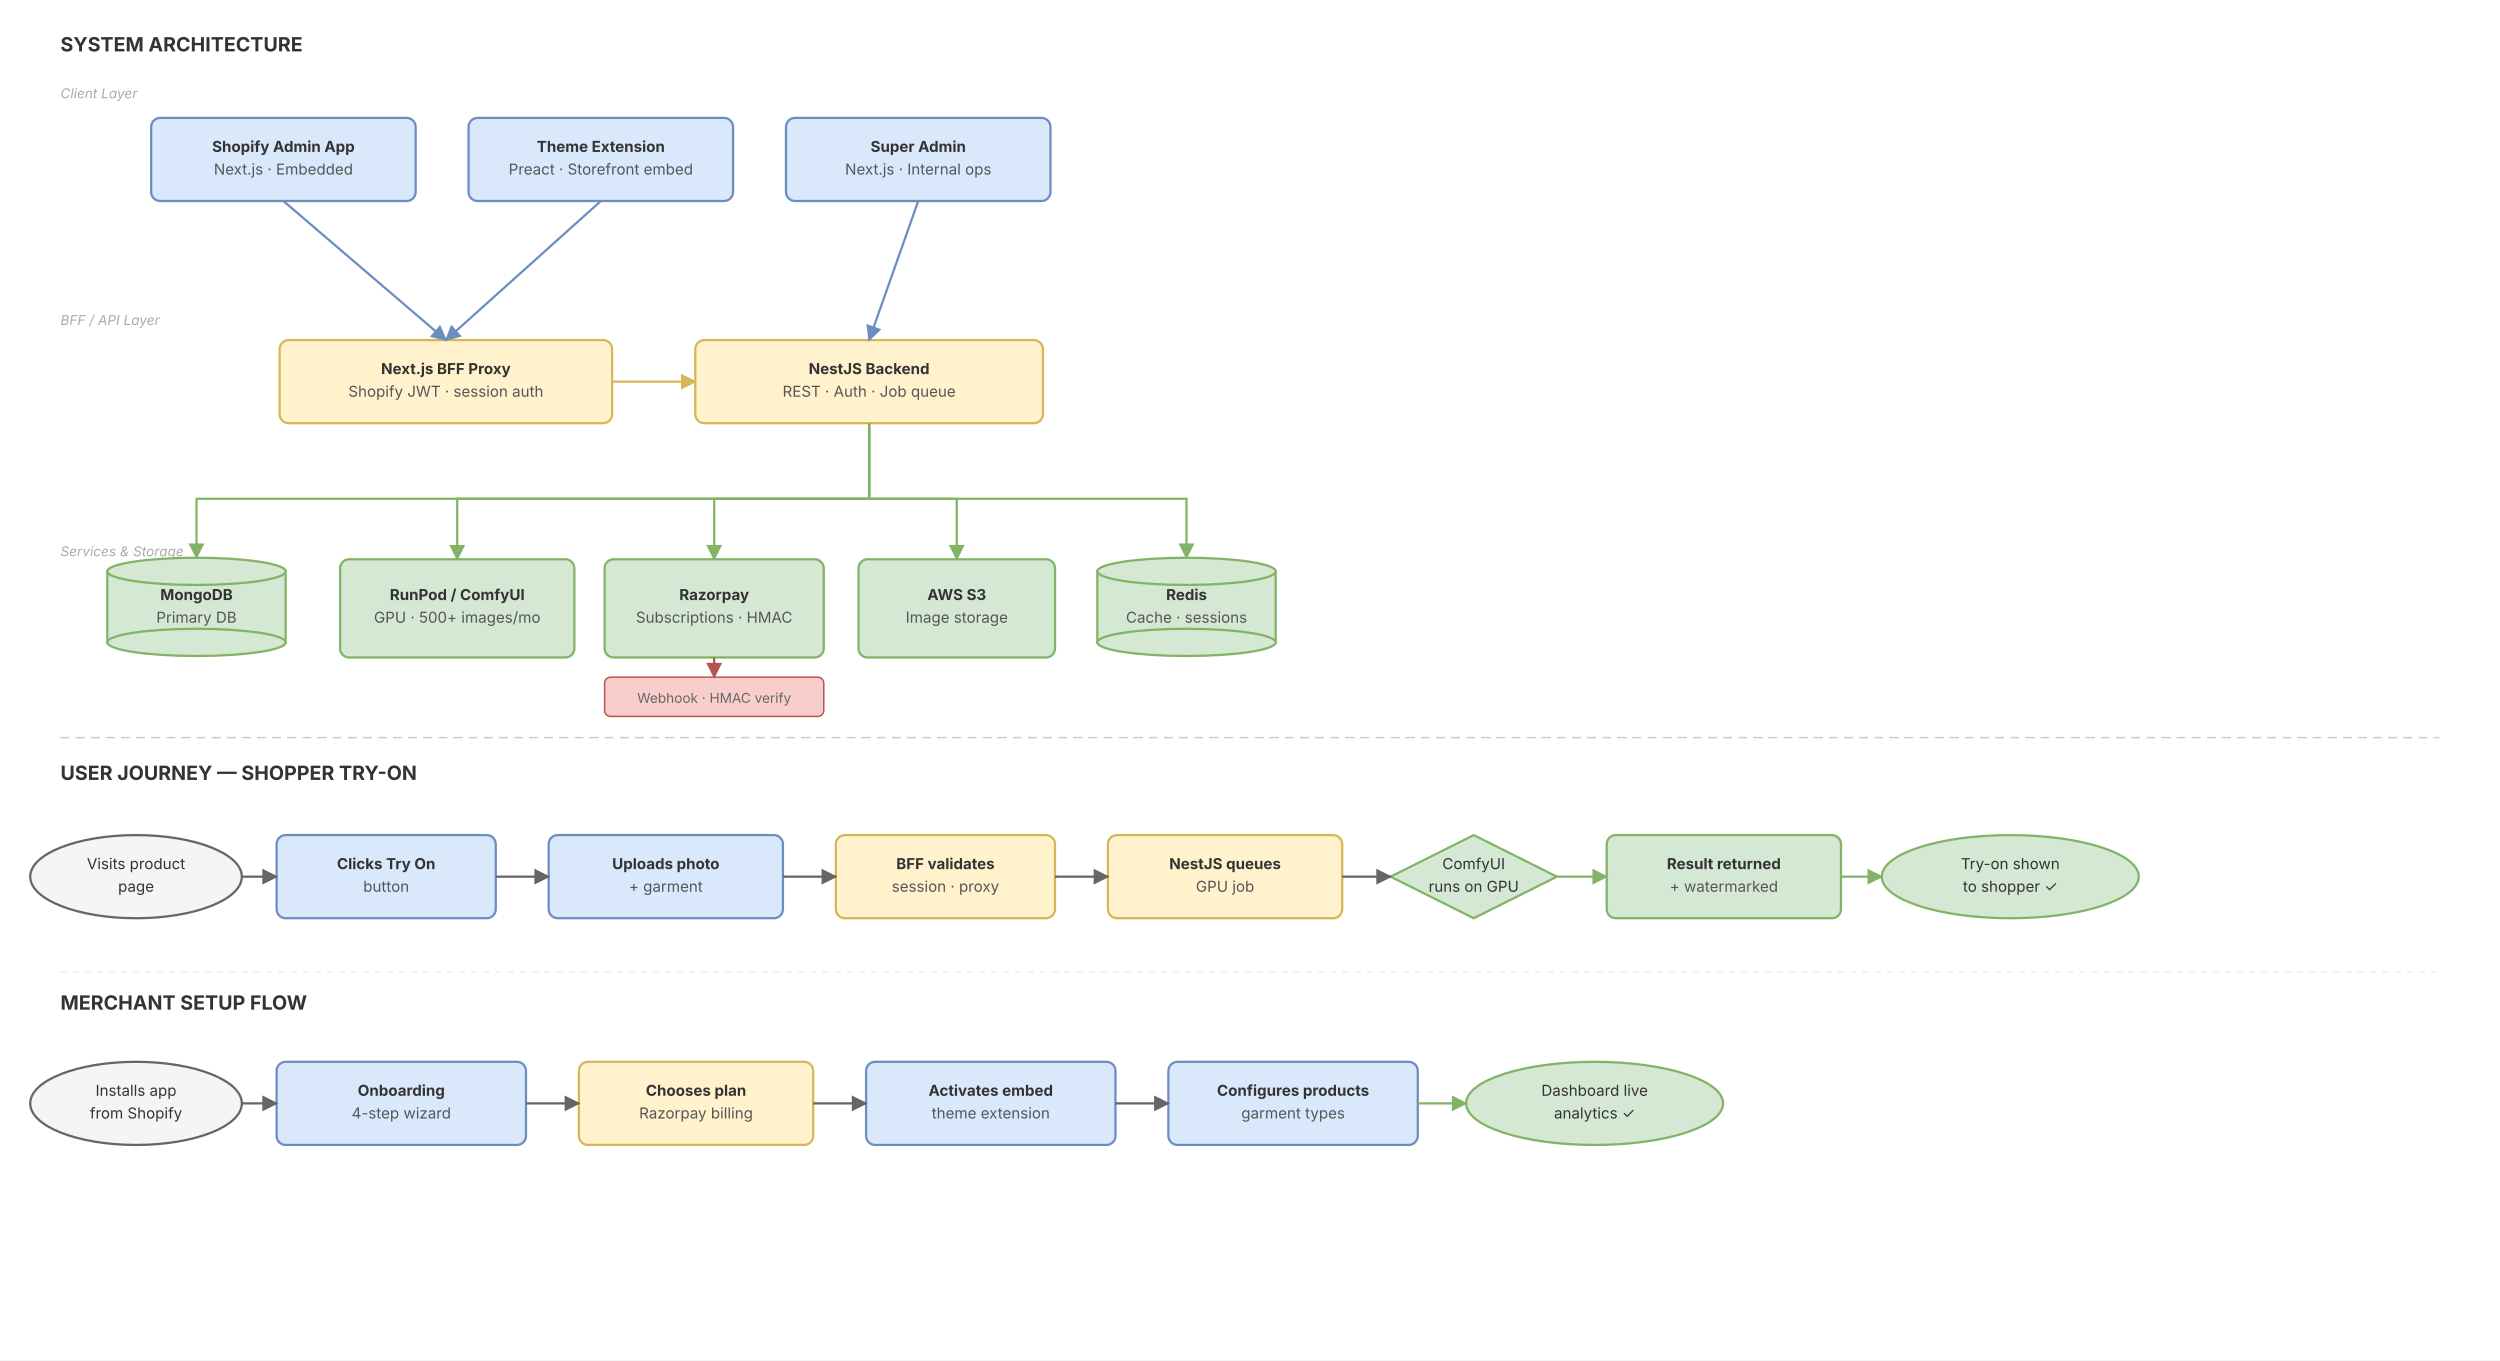
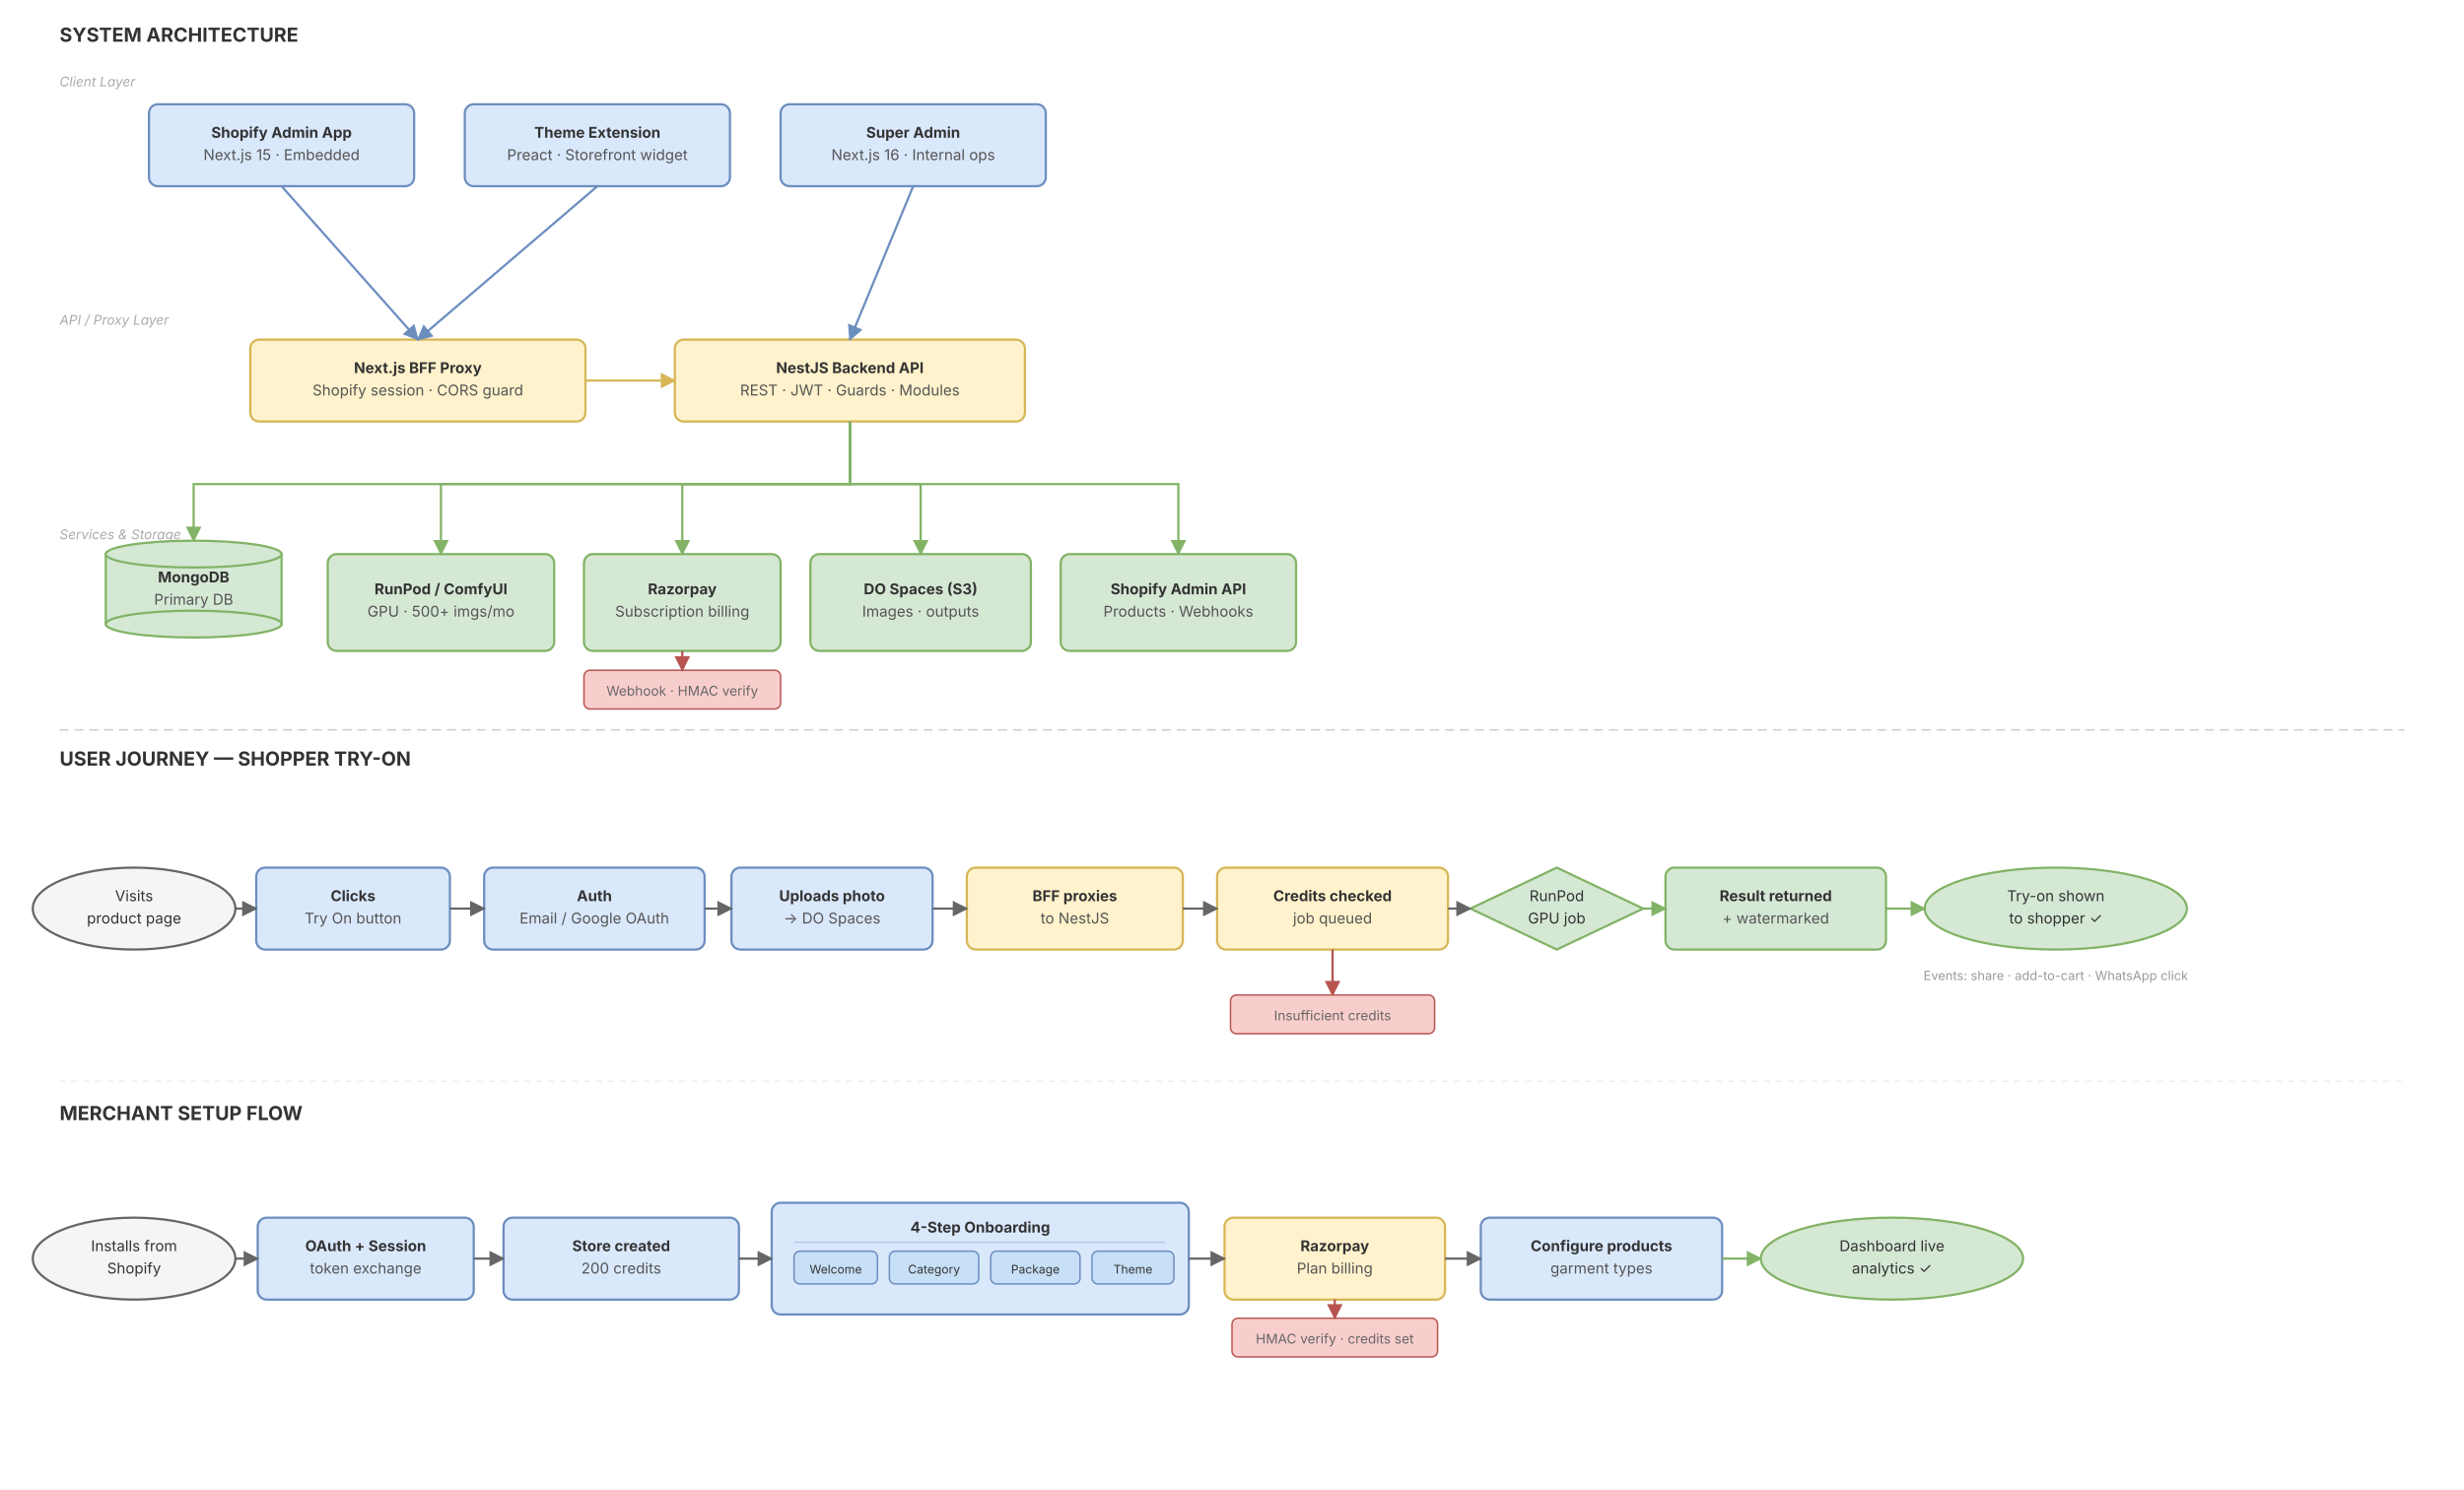
- <svg xmlns="http://www.w3.org/2000/svg" viewBox="0 0 1654 900" font-family="system-ui,-apple-system,BlinkMacSystemFont,sans-serif">
+ <svg xmlns="http://www.w3.org/2000/svg" viewBox="0 0 1654 1000" font-family="system-ui,-apple-system,BlinkMacSystemFont,sans-serif">
  <defs>
    <marker id="ah-g" viewBox="0 0 10 10" refX="9" refY="5" markerWidth="7" markerHeight="7" orient="auto">
      <path d="M0,0 L10,5 L0,10 Z" fill="#666666" />
    </marker>
    <marker id="ah-b" viewBox="0 0 10 10" refX="9" refY="5" markerWidth="7" markerHeight="7" orient="auto">
      <path d="M0,0 L10,5 L0,10 Z" fill="#6c8ebf" />
    </marker>
    <marker id="ah-gr" viewBox="0 0 10 10" refX="9" refY="5" markerWidth="7" markerHeight="7" orient="auto">
      <path d="M0,0 L10,5 L0,10 Z" fill="#82b366" />
    </marker>
    <marker id="ah-r" viewBox="0 0 10 10" refX="9" refY="5" markerWidth="7" markerHeight="7" orient="auto">
      <path d="M0,0 L10,5 L0,10 Z" fill="#b85450" />
    </marker>
    <marker id="ah-y" viewBox="0 0 10 10" refX="9" refY="5" markerWidth="7" markerHeight="7" orient="auto">
      <path d="M0,0 L10,5 L0,10 Z" fill="#d6b656" />
    </marker>
  </defs>
-   <rect width="1654" height="900" fill="white" />
-   <line x1="40" y1="488" x2="1614" y2="488" stroke="#ccc" stroke-width="1" stroke-dasharray="6 4" />
-   <line x1="40" y1="643" x2="1614" y2="643" stroke="#eeeeee" stroke-width="1" stroke-dasharray="4 4" />
-   <text x="40" y="34" font-size="13" font-weight="bold" fill="#333">SYSTEM ARCHITECTURE</text>
-   <text x="40" y="65" font-size="9" font-style="italic" fill="#aaa">Client Layer</text>
-   <text x="40" y="215" font-size="9" font-style="italic" fill="#aaa">BFF / API Layer</text>
-   <text x="40" y="368" font-size="9" font-style="italic" fill="#aaa">Services &amp; Storage</text>
-   <rect x="100" y="78" width="175" height="55" rx="6" fill="#dae8fc" stroke="#6c8ebf" stroke-width="1.5" />
-   <text x="187.5" y="100.5" text-anchor="middle" font-size="10" font-weight="bold" fill="#333">Shopify Admin App</text>
-   <text x="187.5" y="115.5" text-anchor="middle" font-size="10" fill="#555">Next.js · Embedded</text>
-   <rect x="310" y="78" width="175" height="55" rx="6" fill="#dae8fc" stroke="#6c8ebf" stroke-width="1.5" />
-   <text x="397.5" y="100.5" text-anchor="middle" font-size="10" font-weight="bold" fill="#333">Theme Extension</text>
-   <text x="397.5" y="115.5" text-anchor="middle" font-size="10" fill="#555">Preact · Storefront embed</text>
-   <rect x="520" y="78" width="175" height="55" rx="6" fill="#dae8fc" stroke="#6c8ebf" stroke-width="1.5" />
-   <text x="607.5" y="100.5" text-anchor="middle" font-size="10" font-weight="bold" fill="#333">Super Admin</text>
-   <text x="607.5" y="115.5" text-anchor="middle" font-size="10" fill="#555">Next.js · Internal ops</text>
-   <rect x="185" y="225" width="220" height="55" rx="6" fill="#fff2cc" stroke="#d6b656" stroke-width="1.5" />
-   <text x="295" y="247.5" text-anchor="middle" font-size="10" font-weight="bold" fill="#333">Next.js BFF Proxy</text>
-   <text x="295" y="262.5" text-anchor="middle" font-size="10" fill="#555">Shopify JWT · session auth</text>
-   <rect x="460" y="225" width="230" height="55" rx="6" fill="#fff2cc" stroke="#d6b656" stroke-width="1.5" />
-   <text x="575" y="247.5" text-anchor="middle" font-size="10" font-weight="bold" fill="#333">NestJS Backend</text>
-   <text x="575" y="262.5" text-anchor="middle" font-size="10" fill="#555">REST · Auth · Job queue</text>
-   <rect x="71" y="378" width="118" height="47" fill="#d5e8d4" stroke="#82b366" stroke-width="1.5" />
-   <ellipse cx="130" cy="378" rx="59" ry="9" fill="#d5e8d4" stroke="#82b366" stroke-width="1.5" />
-   <ellipse cx="130" cy="425" rx="59" ry="9" fill="#d5e8d4" stroke="#82b366" stroke-width="1.5" />
-   <text x="130" y="397" text-anchor="middle" font-size="10" font-weight="bold" fill="#333">MongoDB</text>
-   <text x="130" y="412" text-anchor="middle" font-size="10" fill="#555">Primary DB</text>
-   <rect x="225" y="370" width="155" height="65" rx="6" fill="#d5e8d4" stroke="#82b366" stroke-width="1.5" />
-   <text x="302.5" y="397" text-anchor="middle" font-size="10" font-weight="bold" fill="#333">RunPod / ComfyUI</text>
-   <text x="302.5" y="412" text-anchor="middle" font-size="10" fill="#555">GPU · 500+ images/mo</text>
-   <rect x="400" y="370" width="145" height="65" rx="6" fill="#d5e8d4" stroke="#82b366" stroke-width="1.5" />
-   <text x="472.5" y="397" text-anchor="middle" font-size="10" font-weight="bold" fill="#333">Razorpay</text>
-   <text x="472.5" y="412" text-anchor="middle" font-size="10" fill="#555">Subscriptions · HMAC</text>
-   <rect x="568" y="370" width="130" height="65" rx="6" fill="#d5e8d4" stroke="#82b366" stroke-width="1.5" />
-   <text x="633" y="397" text-anchor="middle" font-size="10" font-weight="bold" fill="#333">AWS S3</text>
-   <text x="633" y="412" text-anchor="middle" font-size="10" fill="#555">Image storage</text>
-   <rect x="726" y="378" width="118" height="47" fill="#d5e8d4" stroke="#82b366" stroke-width="1.5" />
-   <ellipse cx="785" cy="378" rx="59" ry="9" fill="#d5e8d4" stroke="#82b366" stroke-width="1.5" />
-   <ellipse cx="785" cy="425" rx="59" ry="9" fill="#d5e8d4" stroke="#82b366" stroke-width="1.5" />
-   <text x="785" y="397" text-anchor="middle" font-size="10" font-weight="bold" fill="#333">Redis</text>
-   <text x="785" y="412" text-anchor="middle" font-size="10" fill="#555">Cache · sessions</text>
-   <line x1="187.5" y1="133" x2="295" y2="225" stroke="#6c8ebf" stroke-width="1.5" marker-end="url(#ah-b)" />
-   <line x1="397.5" y1="133" x2="295" y2="225" stroke="#6c8ebf" stroke-width="1.5" marker-end="url(#ah-b)" />
-   <line x1="607.5" y1="133" x2="575" y2="225" stroke="#6c8ebf" stroke-width="1.5" marker-end="url(#ah-b)" />
-   <line x1="405" y1="252.5" x2="460" y2="252.5" stroke="#d6b656" stroke-width="1.5" marker-end="url(#ah-y)" />
-   <path d="M575,280 L575,330 L130,330 L130,369" fill="none" stroke="#82b366" stroke-width="1.5" marker-end="url(#ah-gr)" />
-   <path d="M575,280 L575,330 L302.5,330 L302.5,370" fill="none" stroke="#82b366" stroke-width="1.5" marker-end="url(#ah-gr)" />
-   <path d="M575,280 L575,330 L472.5,330 L472.5,370" fill="none" stroke="#82b366" stroke-width="1.5" marker-end="url(#ah-gr)" />
-   <path d="M575,280 L575,330 L633,330 L633,370" fill="none" stroke="#82b366" stroke-width="1.5" marker-end="url(#ah-gr)" />
-   <path d="M575,280 L575,330 L785,330 L785,369" fill="none" stroke="#82b366" stroke-width="1.5" marker-end="url(#ah-gr)" />
-   <rect x="400" y="448" width="145" height="26" rx="4" fill="#f8cecc" stroke="#b85450" stroke-width="1" />
-   <text x="472.5" y="465" text-anchor="middle" font-size="9" fill="#666">Webhook · HMAC verify</text>
-   <line x1="472.5" y1="435" x2="472.5" y2="448" stroke="#b85450" stroke-width="1.5" marker-end="url(#ah-r)" />
-   <text x="40" y="516" font-size="13" font-weight="bold" fill="#333">USER JOURNEY — SHOPPER TRY-ON</text>
-   <ellipse cx="90" cy="580" rx="70" ry="27.5" fill="#f5f5f5" stroke="#666666" stroke-width="1.5" />
-   <text x="90" y="575" text-anchor="middle" font-size="10" fill="#333">Visits product</text>
-   <text x="90" y="590" text-anchor="middle" font-size="10" fill="#333">page</text>
-   <rect x="183" y="552.5" width="145" height="55" rx="6" fill="#dae8fc" stroke="#6c8ebf" stroke-width="1.5" />
-   <text x="255.5" y="575" text-anchor="middle" font-size="10" font-weight="bold" fill="#333">Clicks Try On</text>
-   <text x="255.5" y="590" text-anchor="middle" font-size="10" fill="#555">button</text>
-   <rect x="363" y="552.5" width="155" height="55" rx="6" fill="#dae8fc" stroke="#6c8ebf" stroke-width="1.5" />
-   <text x="440.5" y="575" text-anchor="middle" font-size="10" font-weight="bold" fill="#333">Uploads photo</text>
-   <text x="440.5" y="590" text-anchor="middle" font-size="10" fill="#555">+ garment</text>
-   <rect x="553" y="552.5" width="145" height="55" rx="6" fill="#fff2cc" stroke="#d6b656" stroke-width="1.5" />
-   <text x="625.5" y="575" text-anchor="middle" font-size="10" font-weight="bold" fill="#333">BFF validates</text>
-   <text x="625.5" y="590" text-anchor="middle" font-size="10" fill="#555">session · proxy</text>
-   <rect x="733" y="552.5" width="155" height="55" rx="6" fill="#fff2cc" stroke="#d6b656" stroke-width="1.5" />
-   <text x="810.5" y="575" text-anchor="middle" font-size="10" font-weight="bold" fill="#333">NestJS queues</text>
-   <text x="810.5" y="590" text-anchor="middle" font-size="10" fill="#555">GPU job</text>
-   <polygon points="975,552.5 1030,580 975,607.5 920,580" fill="#d5e8d4" stroke="#82b366" stroke-width="1.5" />
-   <text x="975" y="575" text-anchor="middle" font-size="10" fill="#333">ComfyUI</text>
-   <text x="975" y="590" text-anchor="middle" font-size="10" fill="#333">runs on GPU</text>
-   <rect x="1063" y="552.5" width="155" height="55" rx="6" fill="#d5e8d4" stroke="#82b366" stroke-width="1.5" />
-   <text x="1140.5" y="575" text-anchor="middle" font-size="10" font-weight="bold" fill="#333">Result returned</text>
-   <text x="1140.5" y="590" text-anchor="middle" font-size="10" fill="#555">+ watermarked</text>
-   <ellipse cx="1330" cy="580" rx="85" ry="27.5" fill="#d5e8d4" stroke="#82b366" stroke-width="1.5" />
-   <text x="1330" y="575" text-anchor="middle" font-size="10" fill="#333">Try-on shown</text>
-   <text x="1330" y="590" text-anchor="middle" font-size="10" fill="#333">to shopper ✓</text>
-   <line x1="160" y1="580" x2="183" y2="580" stroke="#666666" stroke-width="1.5" marker-end="url(#ah-g)" />
-   <line x1="328" y1="580" x2="363" y2="580" stroke="#666666" stroke-width="1.5" marker-end="url(#ah-g)" />
-   <line x1="518" y1="580" x2="553" y2="580" stroke="#666666" stroke-width="1.5" marker-end="url(#ah-g)" />
-   <line x1="698" y1="580" x2="733" y2="580" stroke="#666666" stroke-width="1.5" marker-end="url(#ah-g)" />
-   <line x1="888" y1="580" x2="920" y2="580" stroke="#666666" stroke-width="1.5" marker-end="url(#ah-g)" />
-   <line x1="1030" y1="580" x2="1063" y2="580" stroke="#82b366" stroke-width="1.5" marker-end="url(#ah-gr)" />
-   <line x1="1218" y1="580" x2="1245" y2="580" stroke="#82b366" stroke-width="1.5" marker-end="url(#ah-gr)" />
-   <text x="40" y="668" font-size="13" font-weight="bold" fill="#333">MERCHANT SETUP FLOW</text>
-   <ellipse cx="90" cy="730" rx="70" ry="27.5" fill="#f5f5f5" stroke="#666666" stroke-width="1.5" />
-   <text x="90" y="725" text-anchor="middle" font-size="10" fill="#333">Installs app</text>
-   <text x="90" y="740" text-anchor="middle" font-size="10" fill="#333">from Shopify</text>
-   <rect x="183" y="702.5" width="165" height="55" rx="6" fill="#dae8fc" stroke="#6c8ebf" stroke-width="1.5" />
-   <text x="265.5" y="725" text-anchor="middle" font-size="10" font-weight="bold" fill="#333">Onboarding</text>
-   <text x="265.5" y="740" text-anchor="middle" font-size="10" fill="#555">4-step wizard</text>
-   <rect x="383" y="702.5" width="155" height="55" rx="6" fill="#fff2cc" stroke="#d6b656" stroke-width="1.5" />
-   <text x="460.5" y="725" text-anchor="middle" font-size="10" font-weight="bold" fill="#333">Chooses plan</text>
-   <text x="460.5" y="740" text-anchor="middle" font-size="10" fill="#555">Razorpay billing</text>
-   <rect x="573" y="702.5" width="165" height="55" rx="6" fill="#dae8fc" stroke="#6c8ebf" stroke-width="1.5" />
-   <text x="655.5" y="725" text-anchor="middle" font-size="10" font-weight="bold" fill="#333">Activates embed</text>
-   <text x="655.5" y="740" text-anchor="middle" font-size="10" fill="#555">theme extension</text>
-   <rect x="773" y="702.5" width="165" height="55" rx="6" fill="#dae8fc" stroke="#6c8ebf" stroke-width="1.5" />
-   <text x="855.5" y="725" text-anchor="middle" font-size="10" font-weight="bold" fill="#333">Configures products</text>
-   <text x="855.5" y="740" text-anchor="middle" font-size="10" fill="#555">garment types</text>
-   <ellipse cx="1055" cy="730" rx="85" ry="27.5" fill="#d5e8d4" stroke="#82b366" stroke-width="1.5" />
-   <text x="1055" y="725" text-anchor="middle" font-size="10" fill="#333">Dashboard live</text>
-   <text x="1055" y="740" text-anchor="middle" font-size="10" fill="#333">analytics ✓</text>
-   <line x1="160" y1="730" x2="183" y2="730" stroke="#666666" stroke-width="1.5" marker-end="url(#ah-g)" />
-   <line x1="348" y1="730" x2="383" y2="730" stroke="#666666" stroke-width="1.5" marker-end="url(#ah-g)" />
-   <line x1="538" y1="730" x2="573" y2="730" stroke="#666666" stroke-width="1.5" marker-end="url(#ah-g)" />
-   <line x1="738" y1="730" x2="773" y2="730" stroke="#666666" stroke-width="1.5" marker-end="url(#ah-g)" />
-   <line x1="938" y1="730" x2="970" y2="730" stroke="#82b366" stroke-width="1.5" marker-end="url(#ah-gr)" />
+   <rect width="1654" height="1000" fill="white" />
+   <line x1="40" y1="490" x2="1614" y2="490" stroke="#ccc" stroke-width="1" stroke-dasharray="6 4" />
+   <line x1="40" y1="726" x2="1614" y2="726" stroke="#eeeeee" stroke-width="1" stroke-dasharray="4 4" />
+   <text x="40" y="28" font-size="13" font-weight="bold" fill="#333">SYSTEM ARCHITECTURE</text>
+   <text x="40" y="58" font-size="9" font-style="italic" fill="#aaa">Client Layer</text>
+   <text x="40" y="218" font-size="9" font-style="italic" fill="#aaa">API / Proxy Layer</text>
+   <text x="40" y="362" font-size="9" font-style="italic" fill="#aaa">Services &amp; Storage</text>
+   <rect x="100" y="70" width="178" height="55" rx="6" fill="#dae8fc" stroke="#6c8ebf" stroke-width="1.5" />
+   <text x="189" y="92.5" text-anchor="middle" font-size="10" font-weight="bold" fill="#333">Shopify Admin App</text>
+   <text x="189" y="107.5" text-anchor="middle" font-size="10" fill="#555">Next.js 15 · Embedded</text>
+   <rect x="312" y="70" width="178" height="55" rx="6" fill="#dae8fc" stroke="#6c8ebf" stroke-width="1.5" />
+   <text x="401" y="92.5" text-anchor="middle" font-size="10" font-weight="bold" fill="#333">Theme Extension</text>
+   <text x="401" y="107.5" text-anchor="middle" font-size="10" fill="#555">Preact · Storefront widget</text>
+   <rect x="524" y="70" width="178" height="55" rx="6" fill="#dae8fc" stroke="#6c8ebf" stroke-width="1.5" />
+   <text x="613" y="92.5" text-anchor="middle" font-size="10" font-weight="bold" fill="#333">Super Admin</text>
+   <text x="613" y="107.5" text-anchor="middle" font-size="10" fill="#555">Next.js 16 · Internal ops</text>
+   <rect x="168" y="228" width="225" height="55" rx="6" fill="#fff2cc" stroke="#d6b656" stroke-width="1.5" />
+   <text x="280.5" y="250.5" text-anchor="middle" font-size="10" font-weight="bold" fill="#333">Next.js BFF Proxy</text>
+   <text x="280.5" y="265.5" text-anchor="middle" font-size="10" fill="#555">Shopify session · CORS guard</text>
+   <rect x="453" y="228" width="235" height="55" rx="6" fill="#fff2cc" stroke="#d6b656" stroke-width="1.5" />
+   <text x="570.5" y="250.5" text-anchor="middle" font-size="10" font-weight="bold" fill="#333">NestJS Backend API</text>
+   <text x="570.5" y="265.5" text-anchor="middle" font-size="10" fill="#555">REST · JWT · Guards · Modules</text>
+   <rect x="71" y="372" width="118" height="47" fill="#d5e8d4" stroke="#82b366" stroke-width="1.5" />
+   <ellipse cx="130" cy="372" rx="59" ry="9" fill="#d5e8d4" stroke="#82b366" stroke-width="1.5" />
+   <ellipse cx="130" cy="419" rx="59" ry="9" fill="#d5e8d4" stroke="#82b366" stroke-width="1.5" />
+   <text x="130" y="391" text-anchor="middle" font-size="10" font-weight="bold" fill="#333">MongoDB</text>
+   <text x="130" y="406" text-anchor="middle" font-size="10" fill="#555">Primary DB</text>
+   <rect x="220" y="372" width="152" height="65" rx="6" fill="#d5e8d4" stroke="#82b366" stroke-width="1.5" />
+   <text x="296" y="399" text-anchor="middle" font-size="10" font-weight="bold" fill="#333">RunPod / ComfyUI</text>
+   <text x="296" y="414" text-anchor="middle" font-size="10" fill="#555">GPU · 500+ imgs/mo</text>
+   <rect x="392" y="372" width="132" height="65" rx="6" fill="#d5e8d4" stroke="#82b366" stroke-width="1.5" />
+   <text x="458" y="399" text-anchor="middle" font-size="10" font-weight="bold" fill="#333">Razorpay</text>
+   <text x="458" y="414" text-anchor="middle" font-size="10" fill="#555">Subscription billing</text>
+   <rect x="544" y="372" width="148" height="65" rx="6" fill="#d5e8d4" stroke="#82b366" stroke-width="1.5" />
+   <text x="618" y="399" text-anchor="middle" font-size="10" font-weight="bold" fill="#333">DO Spaces (S3)</text>
+   <text x="618" y="414" text-anchor="middle" font-size="10" fill="#555">Images · outputs</text>
+   <rect x="712" y="372" width="158" height="65" rx="6" fill="#d5e8d4" stroke="#82b366" stroke-width="1.5" />
+   <text x="791" y="399" text-anchor="middle" font-size="10" font-weight="bold" fill="#333">Shopify Admin API</text>
+   <text x="791" y="414" text-anchor="middle" font-size="10" fill="#555">Products · Webhooks</text>
+   <line x1="189" y1="125" x2="280.5" y2="228" stroke="#6c8ebf" stroke-width="1.5" marker-end="url(#ah-b)" />
+   <line x1="401" y1="125" x2="280.5" y2="228" stroke="#6c8ebf" stroke-width="1.5" marker-end="url(#ah-b)" />
+   <line x1="613" y1="125" x2="570.5" y2="228" stroke="#6c8ebf" stroke-width="1.5" marker-end="url(#ah-b)" />
+   <line x1="393" y1="255.5" x2="453" y2="255.5" stroke="#d6b656" stroke-width="1.5" marker-end="url(#ah-y)" />
+   <path d="M570.5,283 L570.5,325 L130,325 L130,363" fill="none" stroke="#82b366" stroke-width="1.5" marker-end="url(#ah-gr)" />
+   <path d="M570.5,283 L570.5,325 L296,325 L296,372" fill="none" stroke="#82b366" stroke-width="1.5" marker-end="url(#ah-gr)" />
+   <path d="M570.5,283 L570.5,325 L458,325 L458,372" fill="none" stroke="#82b366" stroke-width="1.5" marker-end="url(#ah-gr)" />
+   <path d="M570.5,283 L570.5,325 L618,325 L618,372" fill="none" stroke="#82b366" stroke-width="1.5" marker-end="url(#ah-gr)" />
+   <path d="M570.5,283 L570.5,325 L791,325 L791,372" fill="none" stroke="#82b366" stroke-width="1.5" marker-end="url(#ah-gr)" />
+   <rect x="392" y="450" width="132" height="26" rx="4" fill="#f8cecc" stroke="#b85450" stroke-width="1" />
+   <text x="458" y="467" text-anchor="middle" font-size="9" fill="#666">Webhook · HMAC verify</text>
+   <line x1="458" y1="437" x2="458" y2="450" stroke="#b85450" stroke-width="1.5" marker-end="url(#ah-r)" />
+   <text x="40" y="514" font-size="13" font-weight="bold" fill="#333">USER JOURNEY — SHOPPER TRY-ON</text>
+   <ellipse cx="90" cy="610" rx="68" ry="27.5" fill="#f5f5f5" stroke="#666666" stroke-width="1.5" />
+   <text x="90" y="605" text-anchor="middle" font-size="10" fill="#333">Visits</text>
+   <text x="90" y="620" text-anchor="middle" font-size="10" fill="#333">product page</text>
+   <rect x="172" y="582.5" width="130" height="55" rx="6" fill="#dae8fc" stroke="#6c8ebf" stroke-width="1.5" />
+   <text x="237" y="605" text-anchor="middle" font-size="10" font-weight="bold" fill="#333">Clicks</text>
+   <text x="237" y="620" text-anchor="middle" font-size="10" fill="#555">Try On button</text>
+   <rect x="325" y="582.5" width="148" height="55" rx="6" fill="#dae8fc" stroke="#6c8ebf" stroke-width="1.5" />
+   <text x="399" y="605" text-anchor="middle" font-size="10" font-weight="bold" fill="#333">Auth</text>
+   <text x="399" y="620" text-anchor="middle" font-size="10" fill="#555">Email / Google OAuth</text>
+   <rect x="491" y="582.5" width="135" height="55" rx="6" fill="#dae8fc" stroke="#6c8ebf" stroke-width="1.5" />
+   <text x="558.5" y="605" text-anchor="middle" font-size="10" font-weight="bold" fill="#333">Uploads photo</text>
+   <text x="558.5" y="620" text-anchor="middle" font-size="10" fill="#555">→ DO Spaces</text>
+   <rect x="649" y="582.5" width="145" height="55" rx="6" fill="#fff2cc" stroke="#d6b656" stroke-width="1.5" />
+   <text x="721.5" y="605" text-anchor="middle" font-size="10" font-weight="bold" fill="#333">BFF proxies</text>
+   <text x="721.5" y="620" text-anchor="middle" font-size="10" fill="#555">to NestJS</text>
+   <rect x="817" y="582.5" width="155" height="55" rx="6" fill="#fff2cc" stroke="#d6b656" stroke-width="1.5" />
+   <text x="894.5" y="605" text-anchor="middle" font-size="10" font-weight="bold" fill="#333">Credits checked</text>
+   <text x="894.5" y="620" text-anchor="middle" font-size="10" fill="#555">job queued</text>
+   <polygon points="1045,582.5 1103,610 1045,637.5 987,610" fill="#d5e8d4" stroke="#82b366" stroke-width="1.5" />
+   <text x="1045" y="605" text-anchor="middle" font-size="10" fill="#333">RunPod</text>
+   <text x="1045" y="620" text-anchor="middle" font-size="10" fill="#333">GPU job</text>
+   <rect x="1118" y="582.5" width="148" height="55" rx="6" fill="#d5e8d4" stroke="#82b366" stroke-width="1.5" />
+   <text x="1192" y="605" text-anchor="middle" font-size="10" font-weight="bold" fill="#333">Result returned</text>
+   <text x="1192" y="620" text-anchor="middle" font-size="10" fill="#555">+ watermarked</text>
+   <ellipse cx="1380" cy="610" rx="88" ry="27.5" fill="#d5e8d4" stroke="#82b366" stroke-width="1.5" />
+   <text x="1380" y="605" text-anchor="middle" font-size="10" fill="#333">Try-on shown</text>
+   <text x="1380" y="620" text-anchor="middle" font-size="10" fill="#333">to shopper ✓</text>
+   <line x1="158" y1="610" x2="172" y2="610" stroke="#666666" stroke-width="1.5" marker-end="url(#ah-g)" />
+   <line x1="302" y1="610" x2="325" y2="610" stroke="#666666" stroke-width="1.5" marker-end="url(#ah-g)" />
+   <line x1="473" y1="610" x2="491" y2="610" stroke="#666666" stroke-width="1.5" marker-end="url(#ah-g)" />
+   <line x1="626" y1="610" x2="649" y2="610" stroke="#666666" stroke-width="1.5" marker-end="url(#ah-g)" />
+   <line x1="794" y1="610" x2="817" y2="610" stroke="#666666" stroke-width="1.5" marker-end="url(#ah-g)" />
+   <line x1="972" y1="610" x2="987" y2="610" stroke="#666666" stroke-width="1.5" marker-end="url(#ah-g)" />
+   <line x1="1103" y1="610" x2="1118" y2="610" stroke="#82b366" stroke-width="1.5" marker-end="url(#ah-gr)" />
+   <line x1="1266" y1="610" x2="1292" y2="610" stroke="#82b366" stroke-width="1.5" marker-end="url(#ah-gr)" />
+   <line x1="894.5" y1="637.5" x2="894.5" y2="668" stroke="#b85450" stroke-width="1.5" marker-end="url(#ah-r)" />
+   <rect x="826" y="668" width="137" height="26" rx="4" fill="#f8cecc" stroke="#b85450" stroke-width="1" />
+   <text x="894.5" y="685" text-anchor="middle" font-size="9" fill="#666">Insufficient credits</text>
+   <text x="1380" y="658" text-anchor="middle" font-size="8.5" fill="#999">Events: share · add-to-cart · WhatsApp click</text>
+   <text x="40" y="752" font-size="13" font-weight="bold" fill="#333">MERCHANT SETUP FLOW</text>
+   <ellipse cx="90" cy="845" rx="68" ry="27.5" fill="#f5f5f5" stroke="#666666" stroke-width="1.5" />
+   <text x="90" y="840" text-anchor="middle" font-size="10" fill="#333">Installs from</text>
+   <text x="90" y="855" text-anchor="middle" font-size="10" fill="#333">Shopify</text>
+   <rect x="173" y="817.5" width="145" height="55" rx="6" fill="#dae8fc" stroke="#6c8ebf" stroke-width="1.5" />
+   <text x="245.5" y="840" text-anchor="middle" font-size="10" font-weight="bold" fill="#333">OAuth + Session</text>
+   <text x="245.5" y="855" text-anchor="middle" font-size="10" fill="#555">token exchange</text>
+   <rect x="338" y="817.5" width="158" height="55" rx="6" fill="#dae8fc" stroke="#6c8ebf" stroke-width="1.5" />
+   <text x="417" y="840" text-anchor="middle" font-size="10" font-weight="bold" fill="#333">Store created</text>
+   <text x="417" y="855" text-anchor="middle" font-size="10" fill="#555">200 credits</text>
+   <rect x="518" y="807.5" width="280" height="75" rx="6" fill="#dae8fc" stroke="#6c8ebf" stroke-width="1.5" />
+   <text x="658" y="827.5" text-anchor="middle" font-size="10" font-weight="bold" fill="#333">4-Step Onboarding</text>
+   <line x1="533" y1="834" x2="782" y2="834" stroke="#6c8ebf" stroke-width="0.75" stroke-opacity="0.4" />
+   <rect x="533" y="840" width="56" height="22" rx="4" fill="#c7dff7" stroke="#6c8ebf" stroke-width="1" />
+   <text x="561" y="855" text-anchor="middle" font-size="8" fill="#333">Welcome</text>
+   <rect x="597" y="840" width="60" height="22" rx="4" fill="#c7dff7" stroke="#6c8ebf" stroke-width="1" />
+   <text x="627" y="855" text-anchor="middle" font-size="8" fill="#333">Category</text>
+   <rect x="665" y="840" width="60" height="22" rx="4" fill="#c7dff7" stroke="#6c8ebf" stroke-width="1" />
+   <text x="695" y="855" text-anchor="middle" font-size="8" fill="#333">Package</text>
+   <rect x="733" y="840" width="55" height="22" rx="4" fill="#c7dff7" stroke="#6c8ebf" stroke-width="1" />
+   <text x="760.5" y="855" text-anchor="middle" font-size="8" fill="#333">Theme</text>
+   <rect x="822" y="817.5" width="148" height="55" rx="6" fill="#fff2cc" stroke="#d6b656" stroke-width="1.5" />
+   <text x="896" y="840" text-anchor="middle" font-size="10" font-weight="bold" fill="#333">Razorpay</text>
+   <text x="896" y="855" text-anchor="middle" font-size="10" fill="#555">Plan billing</text>
+   <rect x="994" y="817.5" width="162" height="55" rx="6" fill="#dae8fc" stroke="#6c8ebf" stroke-width="1.5" />
+   <text x="1075" y="840" text-anchor="middle" font-size="10" font-weight="bold" fill="#333">Configure products</text>
+   <text x="1075" y="855" text-anchor="middle" font-size="10" fill="#555">garment types</text>
+   <ellipse cx="1270" cy="845" rx="88" ry="27.5" fill="#d5e8d4" stroke="#82b366" stroke-width="1.5" />
+   <text x="1270" y="840" text-anchor="middle" font-size="10" fill="#333">Dashboard live</text>
+   <text x="1270" y="855" text-anchor="middle" font-size="10" fill="#333">analytics ✓</text>
+   <line x1="158" y1="845" x2="173" y2="845" stroke="#666666" stroke-width="1.5" marker-end="url(#ah-g)" />
+   <line x1="318" y1="845" x2="338" y2="845" stroke="#666666" stroke-width="1.5" marker-end="url(#ah-g)" />
+   <line x1="496" y1="845" x2="518" y2="845" stroke="#666666" stroke-width="1.5" marker-end="url(#ah-g)" />
+   <line x1="798" y1="845" x2="822" y2="845" stroke="#666666" stroke-width="1.5" marker-end="url(#ah-g)" />
+   <line x1="970" y1="845" x2="994" y2="845" stroke="#666666" stroke-width="1.5" marker-end="url(#ah-g)" />
+   <line x1="1156" y1="845" x2="1182" y2="845" stroke="#82b366" stroke-width="1.5" marker-end="url(#ah-gr)" />
+   <rect x="827" y="885" width="138" height="26" rx="4" fill="#f8cecc" stroke="#b85450" stroke-width="1" />
+   <text x="896" y="902" text-anchor="middle" font-size="9" fill="#666">HMAC verify · credits set</text>
+   <line x1="896" y1="872.5" x2="896" y2="885" stroke="#b85450" stroke-width="1.5" marker-end="url(#ah-r)" />
</svg>
